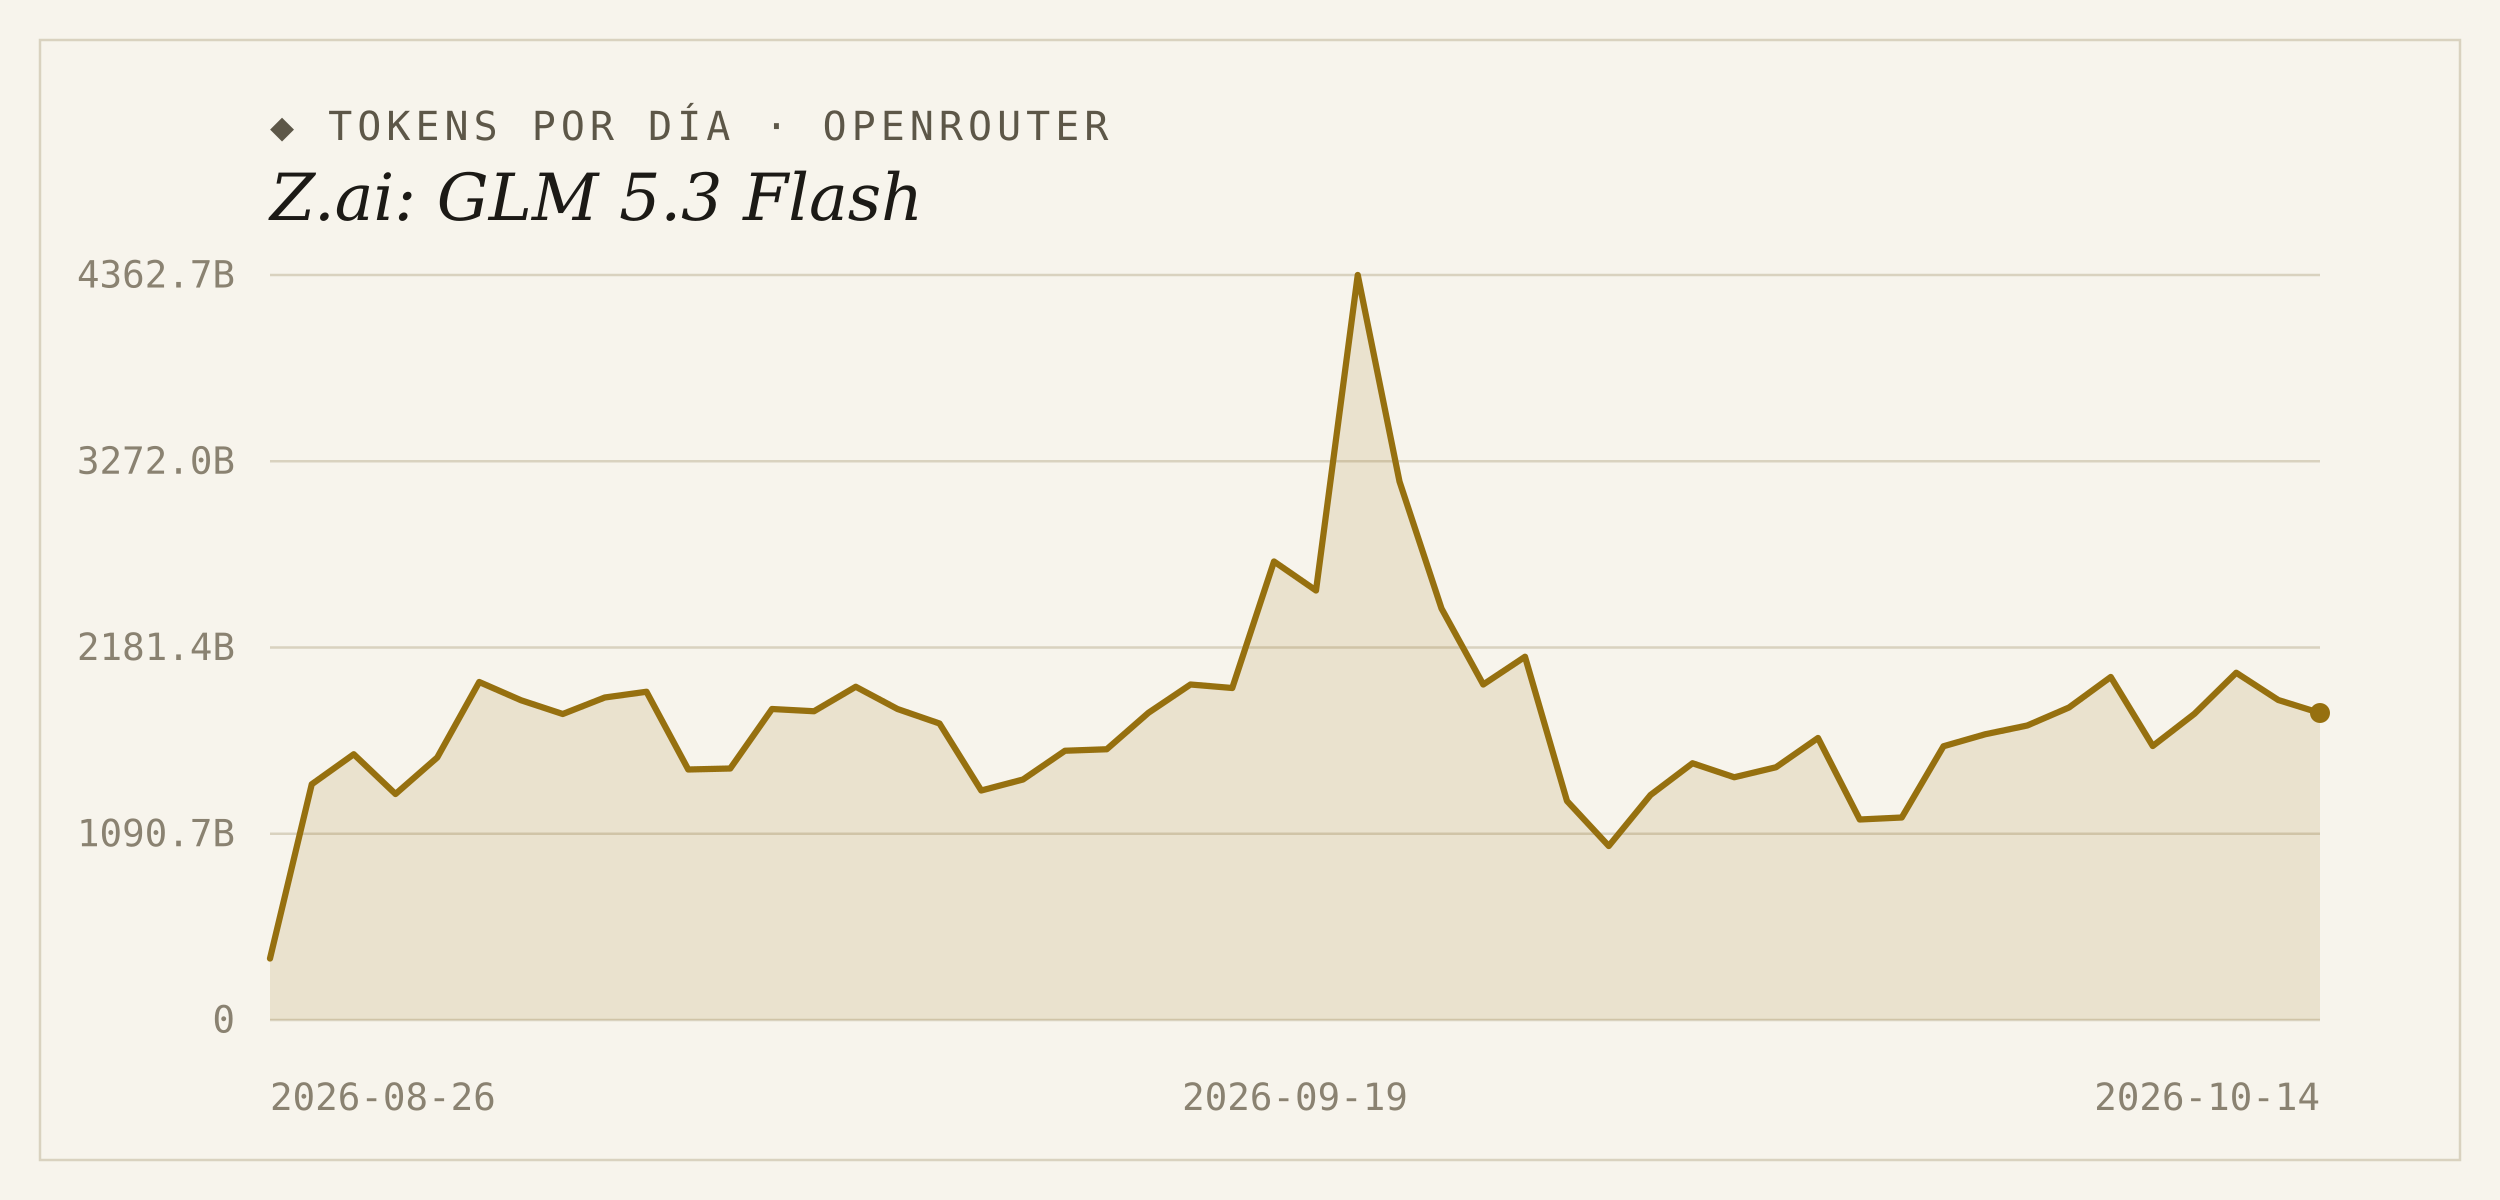
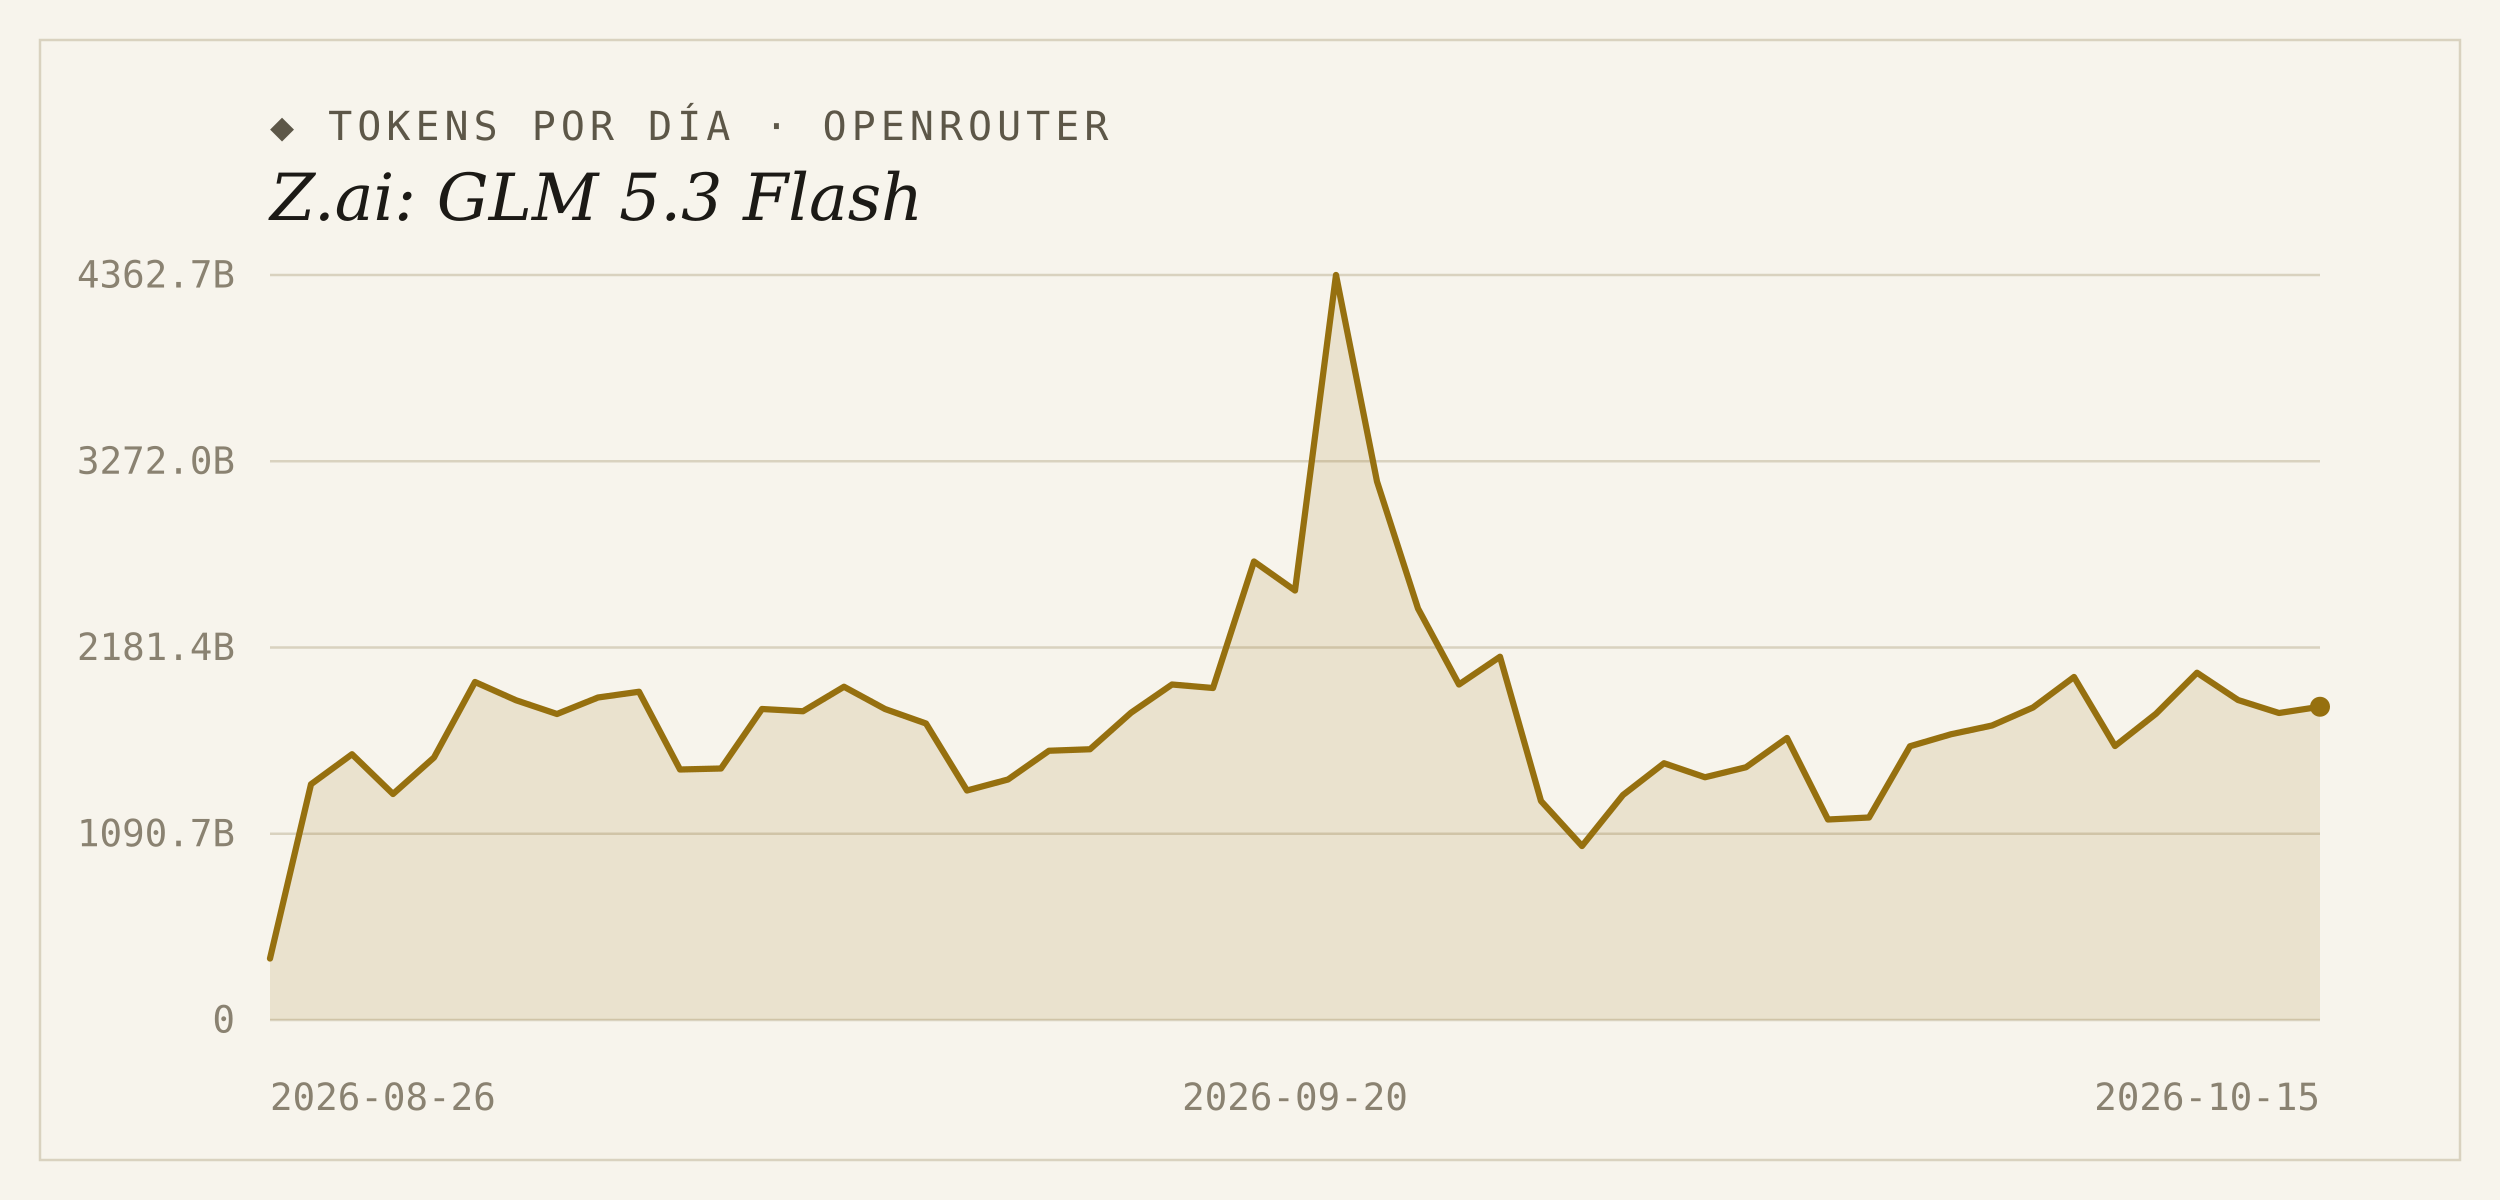
<svg xmlns="http://www.w3.org/2000/svg" width="1000" height="480" viewBox="0 0 1000 480">
  <rect width="1000" height="480" fill="#f7f4ec" />
  <rect x="16" y="16" width="968" height="448" fill="none" stroke="#d9d2bf" stroke-width="1" />
  <text x="108" y="56" font-family="'DejaVu Sans Mono', Consolas, monospace" font-size="16" letter-spacing="2" fill="#5d5748">◆ TOKENS POR DÍA · OPENROUTER</text>
  <text x="108" y="88" font-family="Georgia, 'DejaVu Serif', serif" font-size="26" font-style="italic" fill="#1c1a16">Z.ai: GLM 5.3 Flash</text>
  <line x1="108" y1="408.0" x2="928" y2="408.0" stroke="#d9d2bf" stroke-width="1" />
  <text x="94" y="413" text-anchor="end" font-family="'DejaVu Sans Mono', Consolas, monospace" font-size="15" fill="#8a8271">0</text>
  <line x1="108" y1="333.5" x2="928" y2="333.5" stroke="#d9d2bf" stroke-width="1" />
  <text x="94" y="338.5" text-anchor="end" font-family="'DejaVu Sans Mono', Consolas, monospace" font-size="15" fill="#8a8271">1090.7B</text>
  <line x1="108" y1="259.0" x2="928" y2="259.0" stroke="#d9d2bf" stroke-width="1" />
  <text x="94" y="264" text-anchor="end" font-family="'DejaVu Sans Mono', Consolas, monospace" font-size="15" fill="#8a8271">2181.4B</text>
  <line x1="108" y1="184.5" x2="928" y2="184.5" stroke="#d9d2bf" stroke-width="1" />
  <text x="94" y="189.5" text-anchor="end" font-family="'DejaVu Sans Mono', Consolas, monospace" font-size="15" fill="#8a8271">3272.0B</text>
  <line x1="108" y1="110.0" x2="928" y2="110.0" stroke="#d9d2bf" stroke-width="1" />
  <text x="94" y="115" text-anchor="end" font-family="'DejaVu Sans Mono', Consolas, monospace" font-size="15" fill="#8a8271">4362.7B</text>
-   <path d="M 108,408.0 L 108.0,383.4 L 124.7,313.7 L 141.5,301.7 L 158.2,317.6 L 174.9,303.0 L 191.7,272.8 L 208.4,280.1 L 225.1,285.6 L 241.9,279.0 L 258.6,276.7 L 275.3,307.8 L 292.1,307.4 L 308.8,283.6 L 325.6,284.5 L 342.3,274.7 L 359.0,283.6 L 375.8,289.4 L 392.5,316.2 L 409.2,311.8 L 426.0,300.3 L 442.7,299.7 L 459.4,285.1 L 476.2,273.8 L 492.9,275.2 L 509.6,224.6 L 526.4,236.2 L 543.1,110.0 L 559.8,192.6 L 576.6,243.4 L 593.3,273.8 L 610.0,262.7 L 626.8,320.4 L 643.5,338.4 L 660.2,318.0 L 677.0,305.3 L 693.7,310.9 L 710.4,306.9 L 727.2,295.2 L 743.9,327.8 L 760.7,327.0 L 777.4,298.5 L 794.1,293.7 L 810.9,290.2 L 827.6,283.0 L 844.3,270.8 L 861.1,298.4 L 877.8,285.5 L 894.5,269.1 L 911.3,280.0 L 928.0,285.2 L 928.0,408.0 Z" fill="#96700f" fill-opacity="0.14" />
-   <polyline points="108.0,383.4 124.7,313.7 141.5,301.7 158.2,317.6 174.9,303.0 191.7,272.8 208.4,280.1 225.1,285.6 241.9,279.0 258.6,276.7 275.3,307.8 292.1,307.4 308.8,283.6 325.6,284.5 342.3,274.7 359.0,283.6 375.8,289.4 392.5,316.2 409.2,311.8 426.0,300.3 442.7,299.7 459.4,285.1 476.2,273.8 492.9,275.2 509.6,224.6 526.4,236.2 543.1,110.0 559.8,192.6 576.6,243.4 593.3,273.8 610.0,262.7 626.8,320.4 643.5,338.4 660.2,318.0 677.0,305.3 693.7,310.9 710.4,306.9 727.2,295.2 743.9,327.8 760.7,327.0 777.4,298.5 794.1,293.7 810.9,290.2 827.6,283.0 844.3,270.8 861.1,298.4 877.8,285.5 894.5,269.1 911.3,280.0 928.0,285.2" fill="none" stroke="#96700f" stroke-width="2.5" stroke-linejoin="round" stroke-linecap="round" />
-   <circle cx="928.0" cy="285.2" r="4" fill="#96700f" />
+   <path d="M 108,408.0 L 108.0,383.4 L 124.4,313.7 L 140.8,301.7 L 157.2,317.6 L 173.6,303.0 L 190.0,272.8 L 206.4,280.1 L 222.8,285.6 L 239.2,279.0 L 255.6,276.7 L 272.0,307.8 L 288.4,307.4 L 304.8,283.6 L 321.2,284.5 L 337.6,274.7 L 354.0,283.6 L 370.4,289.4 L 386.8,316.2 L 403.2,311.8 L 419.6,300.3 L 436.0,299.7 L 452.4,285.1 L 468.8,273.8 L 485.2,275.2 L 501.6,224.6 L 518.0,236.2 L 534.4,110.0 L 550.8,192.6 L 567.2,243.4 L 583.6,273.8 L 600.0,262.7 L 616.4,320.4 L 632.8,338.4 L 649.2,318.0 L 665.6,305.3 L 682.0,310.9 L 698.4,306.9 L 714.8,295.2 L 731.2,327.8 L 747.6,327.0 L 764.0,298.5 L 780.4,293.7 L 796.8,290.2 L 813.2,283.0 L 829.6,270.8 L 846.0,298.4 L 862.4,285.5 L 878.8,269.1 L 895.2,280.0 L 911.6,285.2 L 928.0,282.7 L 928.0,408.0 Z" fill="#96700f" fill-opacity="0.14" />
+   <polyline points="108.0,383.4 124.4,313.7 140.8,301.7 157.2,317.6 173.6,303.0 190.0,272.8 206.4,280.1 222.8,285.6 239.2,279.0 255.6,276.7 272.0,307.8 288.4,307.4 304.8,283.6 321.2,284.5 337.6,274.7 354.0,283.6 370.4,289.4 386.8,316.2 403.2,311.8 419.6,300.3 436.0,299.7 452.4,285.1 468.8,273.8 485.2,275.2 501.6,224.6 518.0,236.2 534.4,110.0 550.8,192.6 567.2,243.4 583.6,273.8 600.0,262.7 616.4,320.4 632.8,338.4 649.2,318.0 665.6,305.3 682.0,310.9 698.4,306.9 714.8,295.2 731.2,327.8 747.6,327.0 764.0,298.5 780.4,293.7 796.8,290.2 813.2,283.0 829.6,270.8 846.0,298.4 862.4,285.5 878.8,269.1 895.2,280.0 911.6,285.2 928.0,282.7" fill="none" stroke="#96700f" stroke-width="2.5" stroke-linejoin="round" stroke-linecap="round" />
+   <circle cx="928.0" cy="282.7" r="4" fill="#96700f" />
  <text x="108" y="444" text-anchor="start" font-family="'DejaVu Sans Mono', Consolas, monospace" font-size="15" fill="#8a8271">2026-08-26</text>
-   <text x="518" y="444" text-anchor="middle" font-family="'DejaVu Sans Mono', Consolas, monospace" font-size="15" fill="#8a8271">2026-09-19</text>
-   <text x="928" y="444" text-anchor="end" font-family="'DejaVu Sans Mono', Consolas, monospace" font-size="15" fill="#8a8271">2026-10-14</text>
+   <text x="518" y="444" text-anchor="middle" font-family="'DejaVu Sans Mono', Consolas, monospace" font-size="15" fill="#8a8271">2026-09-20</text>
+   <text x="928" y="444" text-anchor="end" font-family="'DejaVu Sans Mono', Consolas, monospace" font-size="15" fill="#8a8271">2026-10-15</text>
</svg>
